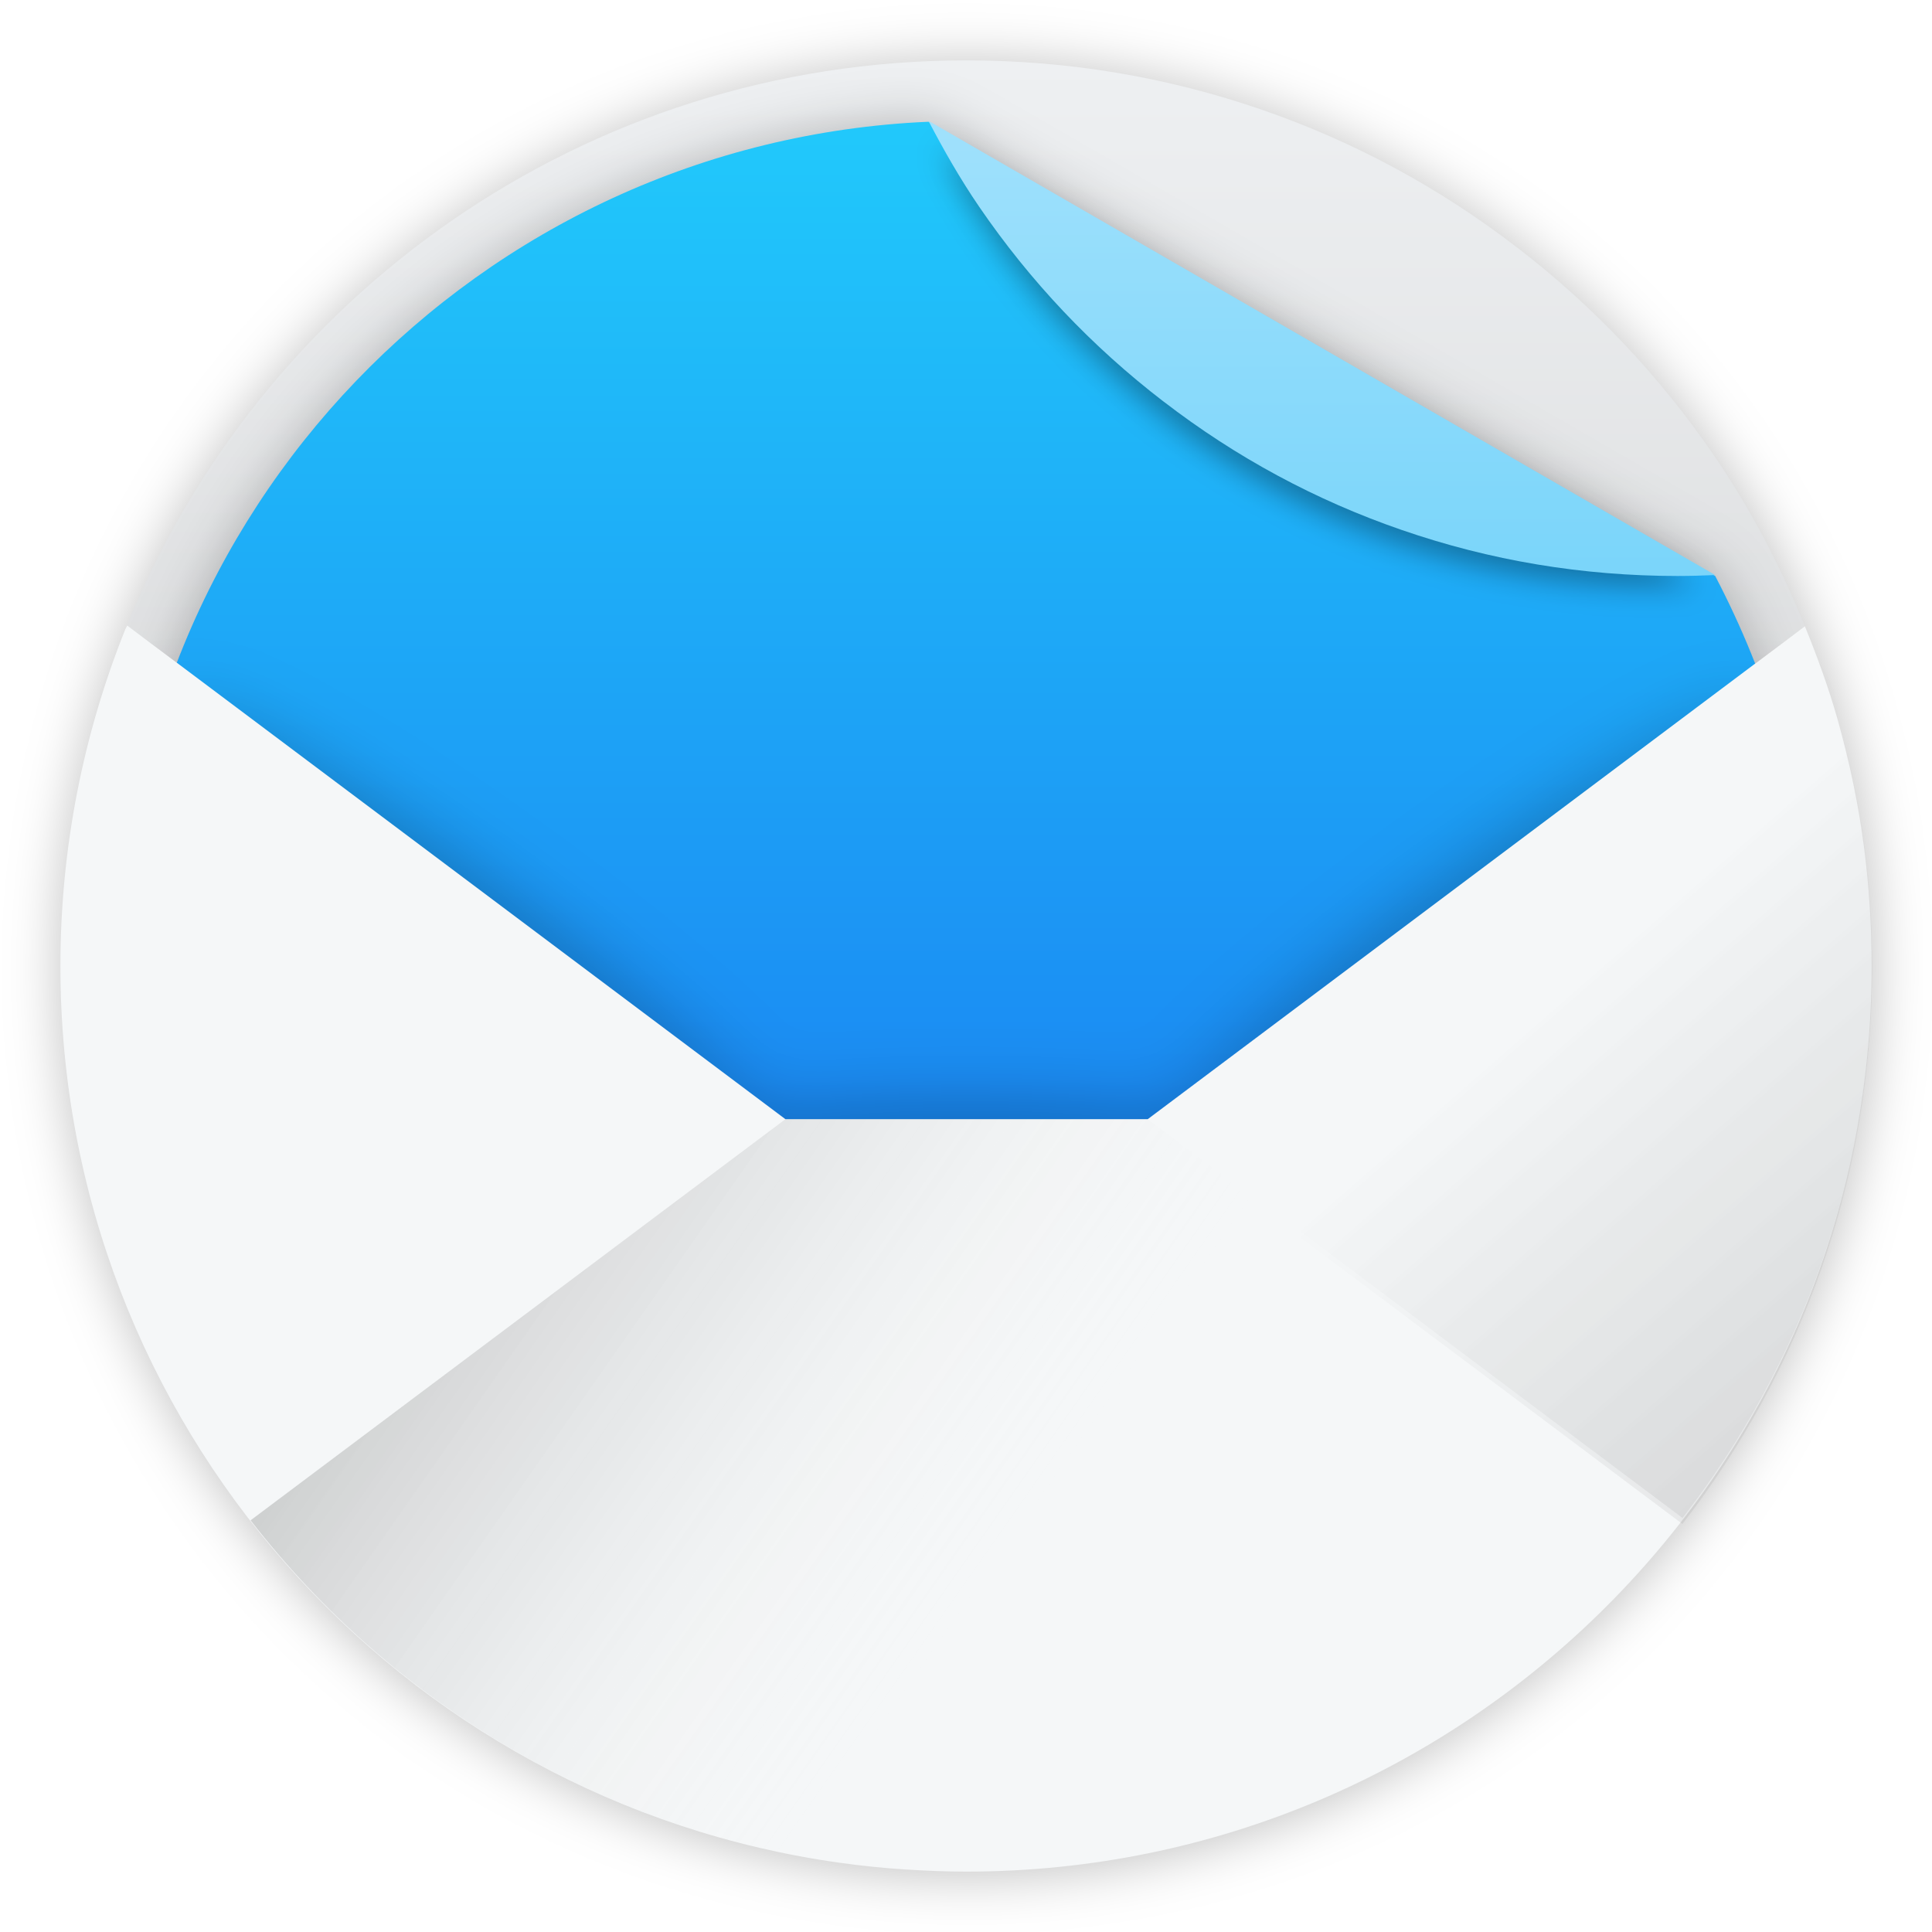
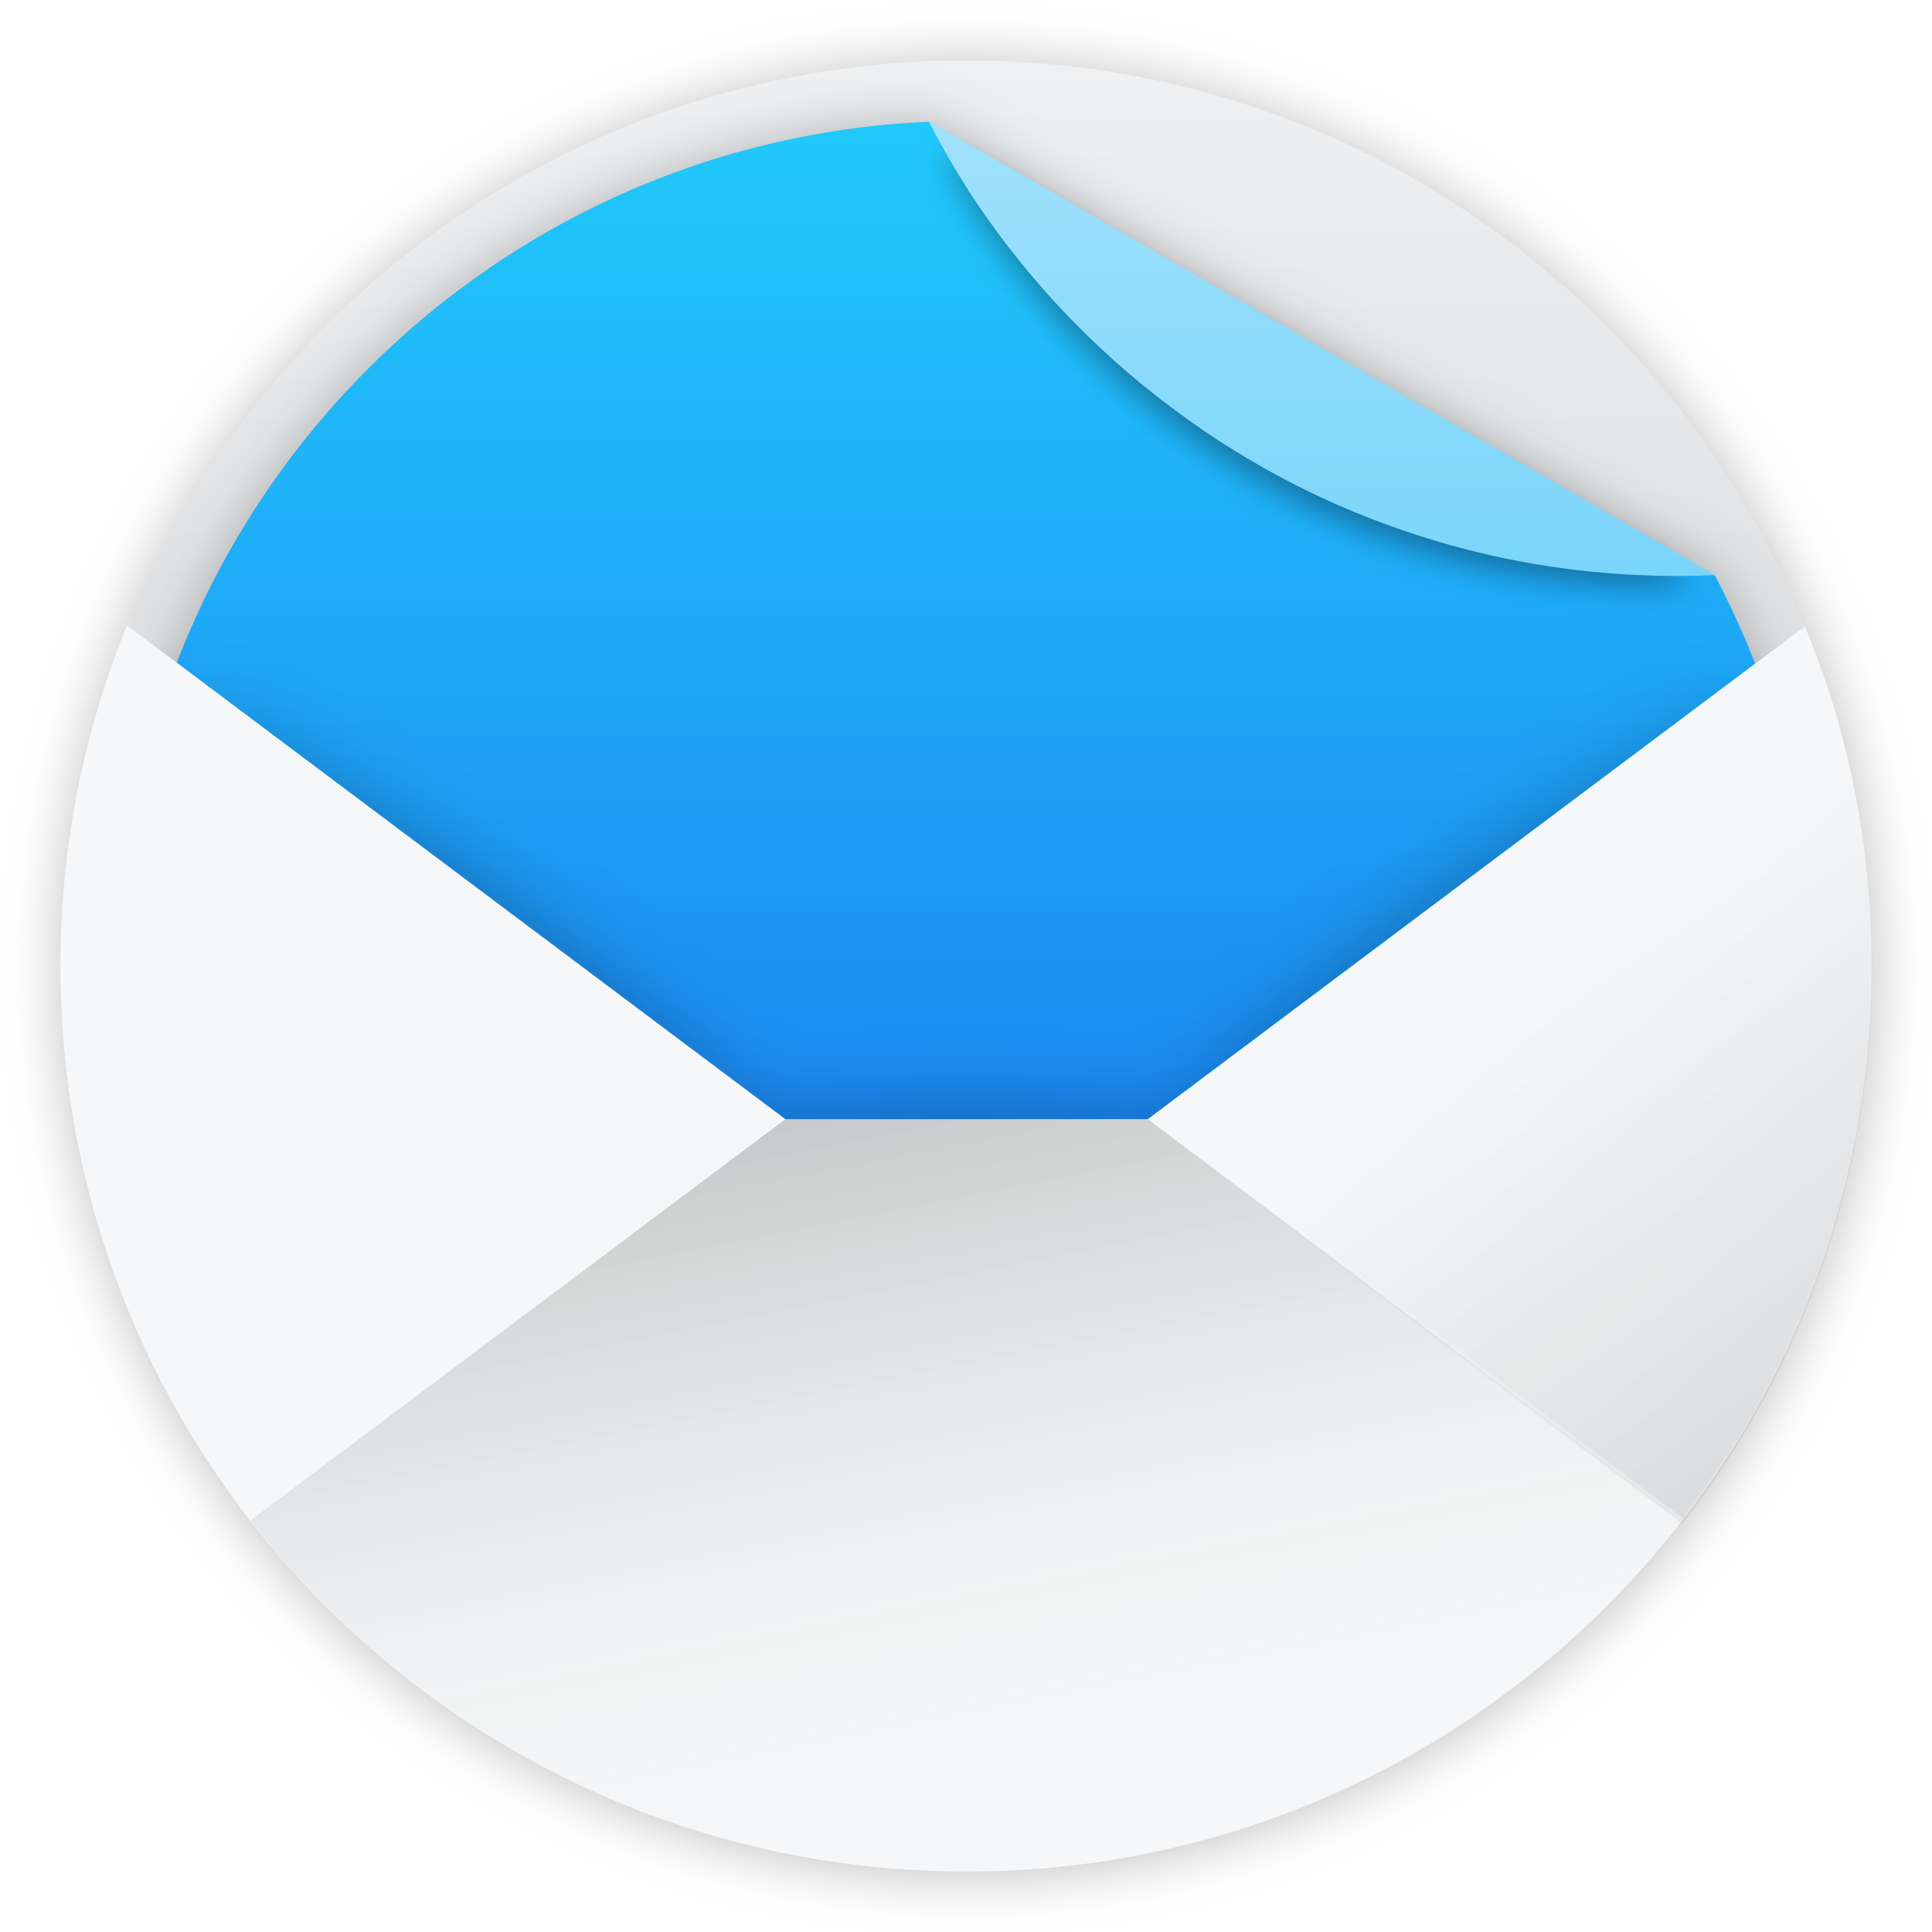
<svg xmlns="http://www.w3.org/2000/svg" xmlns:xlink="http://www.w3.org/1999/xlink" width="64" height="64" version="1.1">
  <defs>
    <filter id="c" x="-.036" y="-.036" width="1.072" height="1.072" color-interpolation-filters="sRGB">
      <feGaussianBlur stdDeviation="0.42" />
    </filter>
    <linearGradient id="b" x1="399.57" x2="399.57" y1="545.8" y2="517.8" gradientTransform="matrix(2.1429 0 0 2.1429 -826.34 -1107.5)" gradientUnits="userSpaceOnUse">
      <stop stop-color="#3889e9" offset="0" />
      <stop stop-color="#5ea5fb" offset="1" />
    </linearGradient>
    <linearGradient id="h" x1="432.57" x2="421.02" y1="547.8" y2="527.8" gradientTransform="matrix(1.5 0 0 1.5 -580.85 -760.69)" gradientUnits="userSpaceOnUse">
      <stop stop-opacity=".082" offset="0" />
      <stop stop-opacity="0" offset="1" />
    </linearGradient>
-     <linearGradient id="f" x1="10.093" x2="32.852" y1="36.185" y2="52.124" gradientTransform="translate(.017578 .074339)" gradientUnits="userSpaceOnUse">
+     <linearGradient id="f" x1="22.703" x2="28.378" y1="32.66" y2="61.344" gradientTransform="translate(.017578 .074339)" gradientUnits="userSpaceOnUse">
      <stop stop-opacity=".275" offset="0" />
      <stop stop-color="#fff" stop-opacity="0" offset="1" />
    </linearGradient>
-     <linearGradient id="e" x1="65" x2="50" y1="51.171" y2="34" gradientTransform="translate(.019531 -.001831)" gradientUnits="userSpaceOnUse" xlink:href="#h" />
+     <linearGradient id="e" x1="64.864" x2="50" y1="55.781" y2="34" gradientTransform="translate(.019531 -.001831)" gradientUnits="userSpaceOnUse" xlink:href="#h" />
    <linearGradient id="d" x1="31.998" x2="31.998" y1="1.925" y2="61.923" gradientTransform="matrix(.99996 0 0 1 .0022183 .074557)" gradientUnits="userSpaceOnUse">
      <stop stop-color="#eef0f2" offset="0" />
      <stop stop-color="#c0c0c0" offset="1" />
    </linearGradient>
    <linearGradient id="a" x1="35.212" x2="35.212" y1="44.782" y2="1.924" gradientTransform="matrix(.93333 0 0 .93333 2.1358 2.204)" gradientUnits="userSpaceOnUse">
      <stop stop-color="#197cf1" offset="0" />
      <stop stop-color="#21c9fb" offset="1" />
    </linearGradient>
    <filter id="k" x="-.036" y="-.036" width="1.072" height="1.072" color-interpolation-filters="sRGB">
      <feGaussianBlur stdDeviation="0.84" />
    </filter>
    <filter id="n" x="-.056" y="-.179" width="1.112" height="1.357" color-interpolation-filters="sRGB">
      <feGaussianBlur stdDeviation="1.162" />
    </filter>
    <linearGradient id="j" x1="43.787" x2="43.787" y1="4.002" y2="19.08" gradientUnits="userSpaceOnUse">
      <stop stop-color="#a0e1fc" offset="0" />
      <stop stop-color="#7ad5fa" offset="1" />
    </linearGradient>
    <filter id="m" x="-.047" y="-.082" width="1.095" height="1.164" color-interpolation-filters="sRGB">
      <feGaussianBlur stdDeviation="0.514" />
    </filter>
    <linearGradient id="g" x1="65" x2="50" y1="51.171" y2="34" gradientTransform="translate(.017578 .19622)" gradientUnits="userSpaceOnUse" xlink:href="#h" />
  </defs>
  <circle transform="matrix(2.1429 0 0 2.1429 -826.34 -1107.5)" cx="400.57" cy="531.8" r="14" filter="url(#c)" opacity=".25" stroke-width=".733" />
  <g stroke-width=".997">
    <path d="m32.002 2c-12.621 0-23.414 7.796-27.846 18.832 0.018-0.037 0.044-0.072 0.059-0.109l21.803 16.352h12.002l21.77-16.328c-0.799-1.973-1.785-3.861-3-5.643-1.814-2.651-3.993-4.954-6.539-6.91h-0.002c-2.573-1.982-5.387-3.501-8.443-4.557-3.158-1.091-6.426-1.637-9.803-1.637z" fill="url(#d)" />
    <path d="m30.756 4.033c-14.885 0.653-26.756 12.921-26.756 27.967 0 14.147 10.495 25.838 24.121 27.729 0.665 0.092 1.339 0.164 2.016 0.205 0.617 0.038 1.238 0.064 1.867 0.064 15.462 0 27.996-12.536 27.996-27.998 0-1.222-0.077-2.43-0.229-3.607-0.175-1.377-0.459-2.715-0.824-4.018-0.524-1.85-1.249-3.608-2.129-5.295l-26.062-15.047z" filter="url(#k)" opacity=".25" />
    <path d="m30.756 4.033c-14.885 0.653-26.756 12.921-26.756 27.967 0 14.147 10.495 25.838 24.121 27.729 0.665 0.092 1.339 0.164 2.016 0.205 0.617 0.038 1.238 0.064 1.867 0.064 15.462 0 27.996-12.536 27.996-27.998 0-1.222-0.077-2.43-0.229-3.607-0.175-1.377-0.459-2.715-0.824-4.018-0.524-1.85-1.249-3.608-2.129-5.295l-26.062-15.047z" fill="url(#a)" />
  </g>
  <path transform="matrix(1.0692,0,0,1,-2.2161,0)" d="m7.623 23.404a11.577 1.457 37.565 0 0-0.359 0.088 11.577 1.457 37.565 0 0 8.287 8.215 11.577 1.457 37.565 0 0 8.303 5.488 9.492 1.195 0 0 0-1.346 0.609 9.492 1.195 0 0 0 9.492 1.195 9.492 1.195 0 0 0 9.492-1.195 9.492 1.195 0 0 0-1.301-0.6 1.457 11.577 52.435 0 0 8.324-5.498 1.457 11.577 52.435 0 0 8.287-8.215 1.457 11.577 52.435 0 0-10.064 5.904 1.457 11.577 52.435 0 0-8.133 7.553 9.492 1.195 0 0 0-6.606-0.34 9.492 1.195 0 0 0-6.545 0.33 11.577 1.457 37.565 0 0-8.127-7.543 11.577 1.457 37.565 0 0-9.705-5.992z" fill-rule="evenodd" filter="url(#n)" opacity=".25" style="paint-order:fill markers stroke" />
  <path d="m4.215 20.723c-0.016 0.04-0.045 0.078-0.062 0.117-1.384 3.451-2.152 7.216-2.152 11.162 0 15.159 11.245 27.683 25.846 29.709 0.712 0.098 1.433 0.174 2.158 0.219 0.661 0.041 1.326 0.07 2 0.07 16.567 0 29.996-13.43 29.996-29.998 0-1.31-0.082-2.605-0.244-3.867-0.188-1.475-0.494-2.909-0.885-4.305-0.299-1.056-0.674-2.077-1.082-3.084l-21.77 16.328h-12.002l-21.803-16.352z" fill="#f5f7f8" />
  <path d="m59.803 20.858-21.785 16.338 17.715 13.287c3.936-5.075 6.283-11.442 6.283-18.361 0-1.31-0.082-2.603-0.244-3.865-0.188-1.475-0.494-2.909-0.885-4.305-0.3-1.059-0.675-2.085-1.084-3.094z" fill="url(#g)" />
  <path d="m26.018 37.074-17.717 13.289c4.686 6.04 11.625 10.245 19.559 11.346 0.712 0.098 1.435 0.174 2.16 0.219 0.661 0.041 1.324 0.07 1.998 0.07 9.648 0 18.228-4.561 23.715-11.639l-17.713-13.285h-12z" fill="url(#f)" />
  <path d="m59.805 20.66-21.785 16.338 17.715 13.287c3.936-5.075 6.283-11.442 6.283-18.361 0-1.31-0.082-2.603-0.244-3.865-0.188-1.475-0.494-2.909-0.885-4.305-0.3-1.059-0.675-2.085-1.084-3.094z" fill="url(#e)" />
  <circle cx="32.017" cy="31.998" r="30" fill-opacity="0" stroke-width="1.571" />
  <circle cx="32.017" cy="31.998" r="0" fill="url(#b)" stroke-width="1.571" />
  <path transform="matrix(.95971 0 0 .95971 1.2565 .19832)" d="m56 20c0.418 0 0.832-0.013 1.246-0.031l-26.062-15.047c0.508 0.974 1.054 1.93 1.682 2.85 1.693 2.474 3.728 4.624 6.104 6.449h2e-3c2.401 1.849 5.029 3.267 7.881 4.252 2.947 1.019 5.997 1.527 9.148 1.527z" filter="url(#m)" opacity=".35" stroke-width="1.039" />
  <path d="m55.572 19.08c0.418 0 0.832-0.013 1.246-0.031l-26.062-15.047c0.508 0.974 1.054 1.93 1.682 2.85 1.693 2.474 3.728 4.624 6.104 6.449h2e-3c2.401 1.849 5.029 3.267 7.881 4.252 2.947 1.019 5.997 1.527 9.148 1.527z" fill="url(#j)" stroke-width=".997" />
</svg>
